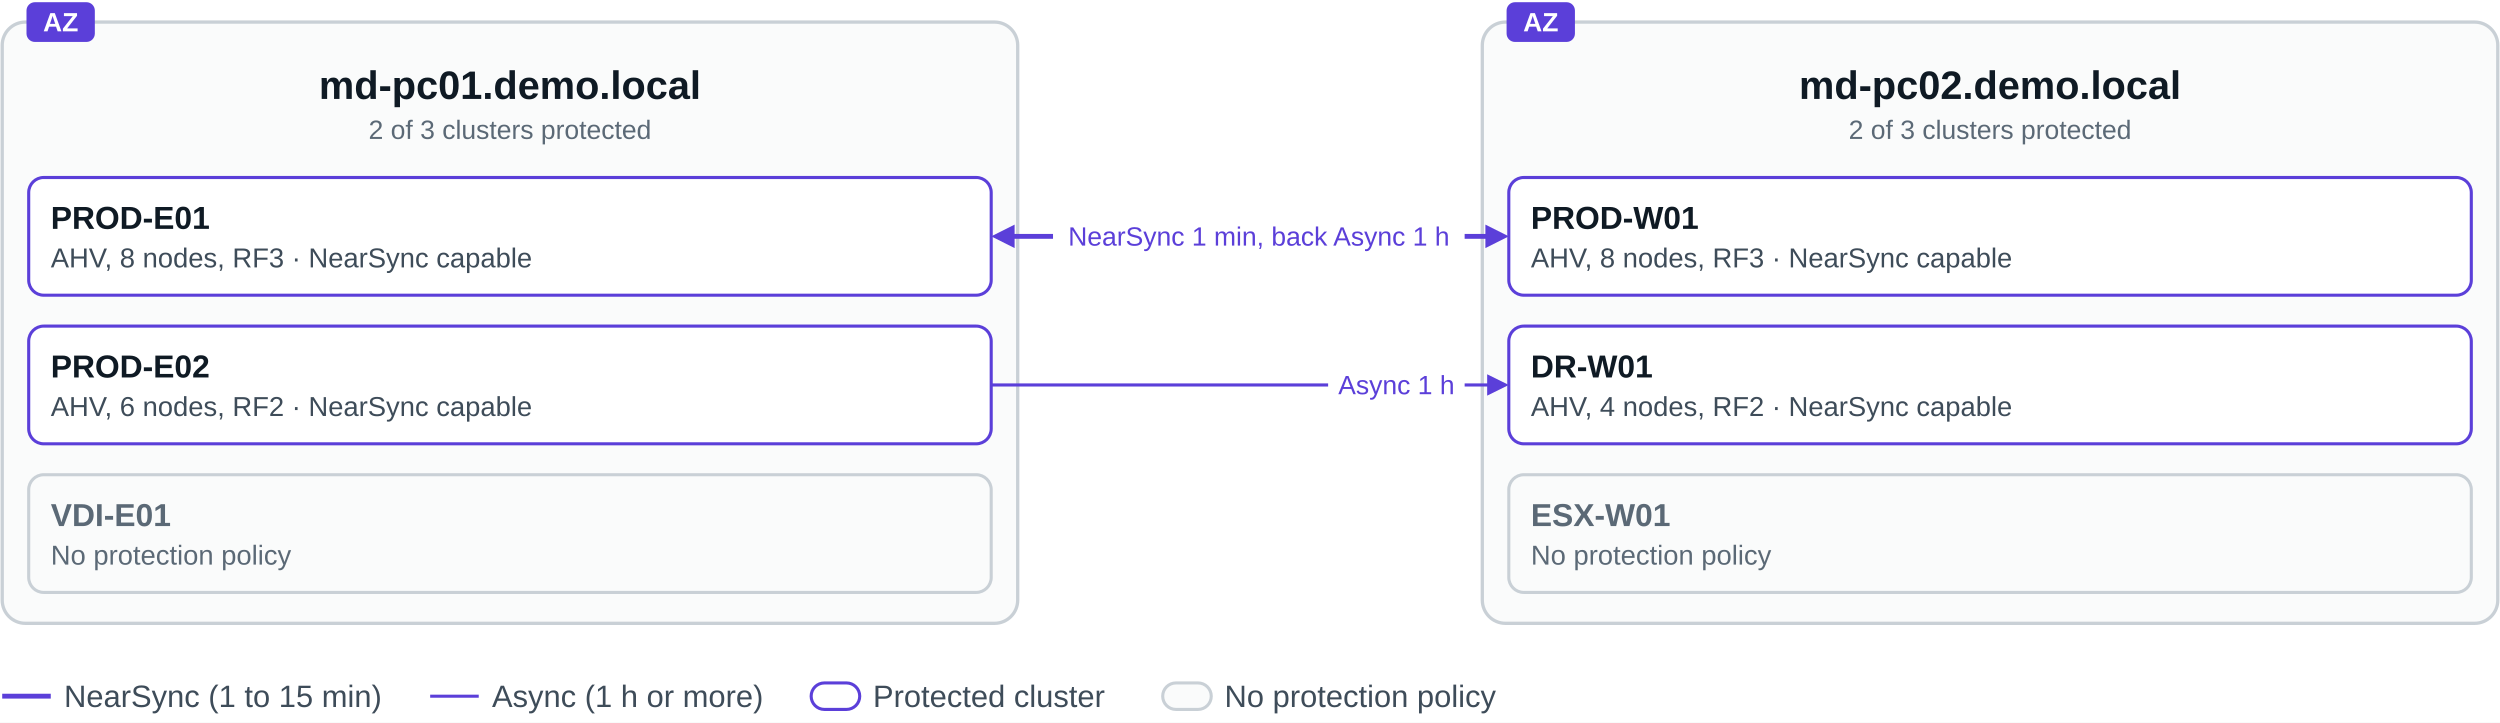
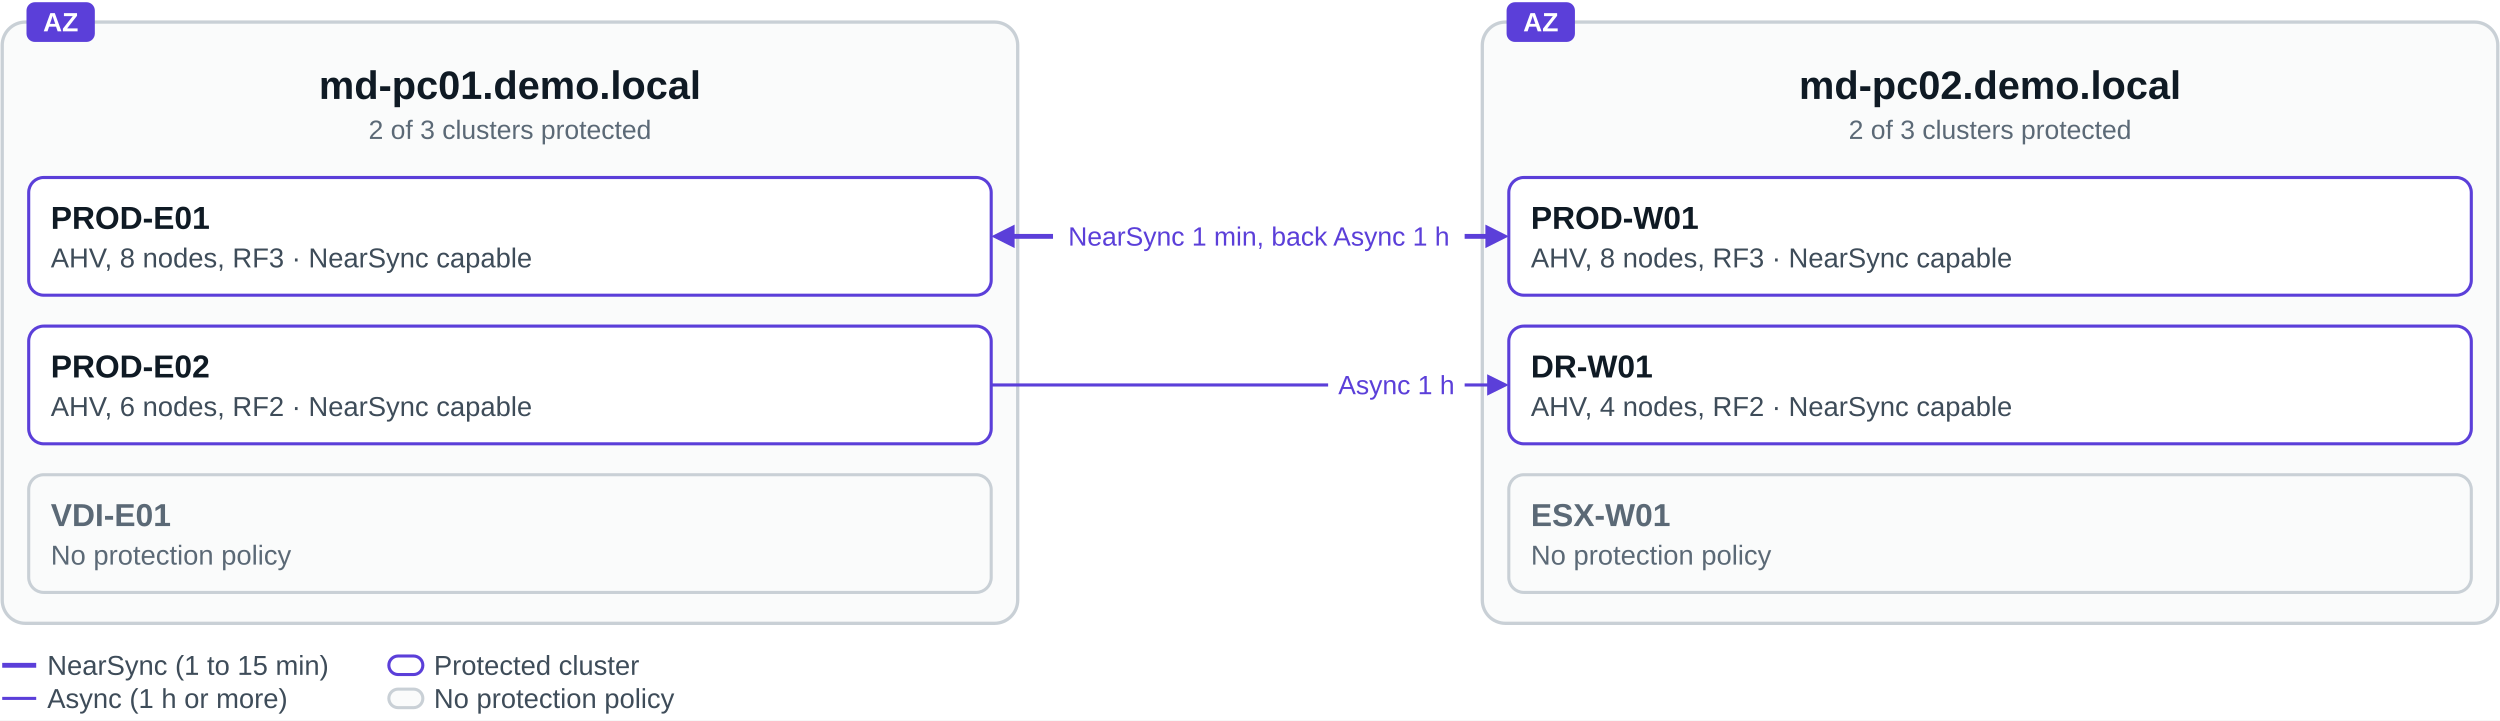
- <svg xmlns="http://www.w3.org/2000/svg" version="1.1" width="566.23pt" height="163.68pt" viewBox="0 0 566.23 163.68" font-family="Figtree, Calibri, 'Segoe UI', Arial, sans-serif">
-   <rect width="566.23" height="163.68" fill="#FFFFFF" />
+ <svg xmlns="http://www.w3.org/2000/svg" version="1.1" width="566.23pt" height="163.18pt" viewBox="0 0 566.23 163.18" font-family="Figtree, Calibri, 'Segoe UI', Arial, sans-serif">
+   <rect width="566.23" height="163.18" fill="#FFFFFF" />
  <g id="site:md-pc01.demo.local" data-kind="container" data-name="md-pc01.demo.local" data-prism-central="md-pc01.demo.local">
    <rect x="0.5" y="5" width="230" height="136.18" fill="#FAFBFB" rx="5.25" stroke="#C9D0D6" stroke-width="0.75" />
    <text x="115.5" y="22.41" text-anchor="middle" font-size="9" font-weight="600" fill="#0F1A24" textLength="83.19" lengthAdjust="spacingAndGlyphs">md-pc01.demo.local</text>
    <text x="115.5" y="31.46" text-anchor="middle" font-size="6" fill="#5B6976" textLength="66.22" lengthAdjust="spacingAndGlyphs">2 of 3 clusters protected</text>
  </g>
  <g id="site:md-pc02.demo.local" data-kind="container" data-name="md-pc02.demo.local" data-prism-central="md-pc02.demo.local">
    <rect x="335.73" y="5" width="230" height="136.18" fill="#FAFBFB" rx="5.25" stroke="#C9D0D6" stroke-width="0.75" />
    <text x="450.73" y="22.41" text-anchor="middle" font-size="9" font-weight="600" fill="#0F1A24" textLength="84.56" lengthAdjust="spacingAndGlyphs">md-pc02.demo.local</text>
    <text x="450.73" y="31.46" text-anchor="middle" font-size="6" fill="#5B6976" textLength="66.22" lengthAdjust="spacingAndGlyphs">2 of 3 clusters protected</text>
  </g>
  <g id="cluster:86088e1b-cdfc-5113-a735-aeb9ef1962c3" data-kind="box" data-cluster-uuid="86088e1b-cdfc-5113-a735-aeb9ef1962c3" data-name="PROD-E01" data-prism-central="md-pc01.demo.local">
    <rect x="6.5" y="40.2" width="218" height="26.66" fill="#FFFFFF" rx="3.4" stroke="#5B3FD9" stroke-width="0.7" />
    <text x="11.5" y="51.83" font-size="7.2" font-weight="600" fill="#0F1A24" textLength="34.37" lengthAdjust="spacingAndGlyphs">PROD-E01</text>
    <text x="11.5" y="60.56" font-size="6.2" fill="#3E4C59" textLength="107.15" lengthAdjust="spacingAndGlyphs">AHV, 8 nodes, RF3 · NearSync capable</text>
  </g>
  <g id="cluster:b05a4233-4013-58ed-a8b7-794ab3a4f5f8" data-kind="box" data-cluster-uuid="b05a4233-4013-58ed-a8b7-794ab3a4f5f8" data-name="PROD-E02" data-prism-central="md-pc01.demo.local">
    <rect x="6.5" y="73.86" width="218" height="26.66" fill="#FFFFFF" rx="3.4" stroke="#5B3FD9" stroke-width="0.7" />
    <text x="11.5" y="85.49" font-size="7.2" font-weight="600" fill="#0F1A24" textLength="35.47" lengthAdjust="spacingAndGlyphs">PROD-E02</text>
    <text x="11.5" y="94.22" font-size="6.2" fill="#3E4C59" textLength="106.95" lengthAdjust="spacingAndGlyphs">AHV, 6 nodes, RF2 · NearSync capable</text>
  </g>
  <g id="cluster:9b4738ef-4d63-5e4f-92be-6214d8858c4e" data-kind="box" data-cluster-uuid="9b4738ef-4d63-5e4f-92be-6214d8858c4e" data-name="VDI-E01" data-prism-central="md-pc01.demo.local">
    <rect x="6.5" y="107.52" width="218" height="26.66" fill="#FAFBFB" rx="3.4" stroke="#C9D0D6" stroke-width="0.7" />
    <text x="11.5" y="119.15" font-size="7.2" font-weight="600" fill="#5B6976" textLength="27.02" lengthAdjust="spacingAndGlyphs">VDI-E01</text>
    <text x="11.5" y="127.88" font-size="6.2" fill="#5B6976" textLength="57.41" lengthAdjust="spacingAndGlyphs">No protection policy</text>
  </g>
  <g id="cluster:8db1379a-d206-57cc-87c6-3ff054625b9a" data-kind="box" data-cluster-uuid="8db1379a-d206-57cc-87c6-3ff054625b9a" data-name="PROD-W01" data-prism-central="md-pc02.demo.local">
    <rect x="341.73" y="40.2" width="218" height="26.66" fill="#FFFFFF" rx="3.4" stroke="#5B3FD9" stroke-width="0.7" />
    <text x="346.73" y="51.83" font-size="7.2" font-weight="600" fill="#0F1A24" textLength="37.14" lengthAdjust="spacingAndGlyphs">PROD-W01</text>
    <text x="346.73" y="60.56" font-size="6.2" fill="#3E4C59" textLength="107.15" lengthAdjust="spacingAndGlyphs">AHV, 8 nodes, RF3 · NearSync capable</text>
  </g>
  <g id="cluster:6ce6d622-1b20-52a3-98e8-31ed2e9a383a" data-kind="box" data-cluster-uuid="6ce6d622-1b20-52a3-98e8-31ed2e9a383a" data-name="DR-W01" data-prism-central="md-pc02.demo.local">
    <rect x="341.73" y="73.86" width="218" height="26.66" fill="#FFFFFF" rx="3.4" stroke="#5B3FD9" stroke-width="0.7" />
    <text x="346.73" y="85.49" font-size="7.2" font-weight="600" fill="#0F1A24" textLength="27.23" lengthAdjust="spacingAndGlyphs">DR-W01</text>
    <text x="346.73" y="94.22" font-size="6.2" fill="#3E4C59" textLength="107.29" lengthAdjust="spacingAndGlyphs">AHV, 4 nodes, RF2 · NearSync capable</text>
  </g>
  <g id="cluster:92c840d4-7d8a-5dce-b2c2-1e5e3e93e652" data-kind="box" data-cluster-uuid="92c840d4-7d8a-5dce-b2c2-1e5e3e93e652" data-name="ESX-W01" data-prism-central="md-pc02.demo.local">
    <rect x="341.73" y="107.52" width="218" height="26.66" fill="#FAFBFB" rx="3.4" stroke="#C9D0D6" stroke-width="0.7" />
    <text x="346.73" y="119.15" font-size="7.2" font-weight="600" fill="#5B6976" textLength="30.99" lengthAdjust="spacingAndGlyphs">ESX-W01</text>
    <text x="346.73" y="127.88" font-size="6.2" fill="#5B6976" textLength="57.41" lengthAdjust="spacingAndGlyphs">No protection policy</text>
  </g>
  <g id="legend:0:label" data-kind="label">
-     <text x="14.5" y="160.13" font-size="7" fill="#3E4C59" textLength="70.69" lengthAdjust="spacingAndGlyphs">NearSync (1 to 15 min)</text>
+     <text x="10.7" y="152.85" font-size="6.2" fill="#3E4C59" textLength="62.61" lengthAdjust="spacingAndGlyphs">NearSync (1 to 15 min)</text>
  </g>
  <g id="legend:1:label" data-kind="label">
-     <text x="111.43" y="160.13" font-size="7" fill="#3E4C59" textLength="60.65" lengthAdjust="spacingAndGlyphs">Async (1 h or more)</text>
+     <text x="10.7" y="160.35" font-size="6.2" fill="#3E4C59" textLength="53.72" lengthAdjust="spacingAndGlyphs">Async (1 h or more)</text>
  </g>
  <g id="legend:2" data-kind="swatch">
-     <rect x="183.72" y="154.68" width="11" height="6" fill="#FFFFFF" rx="3" stroke="#5B3FD9" stroke-width="0.7" />
+     <rect x="88.07" y="148.58" width="7.7" height="4.2" fill="#FFFFFF" rx="2.1" stroke="#5B3FD9" stroke-width="0.7" />
  </g>
  <g id="legend:2:label" data-kind="label">
-     <text x="197.72" y="160.13" font-size="7" fill="#3E4C59" textLength="54.36" lengthAdjust="spacingAndGlyphs">Protected cluster</text>
+     <text x="98.27" y="152.85" font-size="6.2" fill="#3E4C59" textLength="48.15" lengthAdjust="spacingAndGlyphs">Protected cluster</text>
  </g>
  <g id="legend:3" data-kind="swatch">
-     <rect x="263.34" y="154.68" width="11" height="6" fill="#FAFBFB" rx="3" stroke="#C9D0D6" stroke-width="0.7" />
+     <rect x="88.07" y="156.08" width="7.7" height="4.2" fill="#FAFBFB" rx="2.1" stroke="#C9D0D6" stroke-width="0.7" />
  </g>
  <g id="legend:3:label" data-kind="label">
-     <text x="277.34" y="160.13" font-size="7" fill="#3E4C59" textLength="64.82" lengthAdjust="spacingAndGlyphs">No protection policy</text>
+     <text x="98.27" y="160.35" font-size="6.2" fill="#3E4C59" textLength="57.41" lengthAdjust="spacingAndGlyphs">No protection policy</text>
  </g>
  <g id="flow:cluster:86088e1b-cdfc-5113-a735-aeb9ef1962c3-&gt;cluster:8db1379a-d206-57cc-87c6-3ff054625b9a" data-kind="edge" data-link="replication">
    <polyline points="228.6,53.53 337.63,53.53" fill="none" stroke="#5B3FD9" stroke-width="1.1" stroke-linejoin="round" />
    <polygon points="341.73,53.53 336.43,56.19 336.43,50.87" fill="#5B3FD9" />
    <polygon points="224.5,53.53 229.8,50.87 229.8,56.19" fill="#5B3FD9" />
  </g>
  <g id="flow:cluster:b05a4233-4013-58ed-a8b7-794ab3a4f5f8-&gt;cluster:6ce6d622-1b20-52a3-98e8-31ed2e9a383a" data-kind="edge" data-link="replication">
    <polyline points="224.5,87.19 338.03,87.19" fill="none" stroke="#5B3FD9" stroke-width="0.7" stroke-linejoin="round" />
    <polygon points="341.73,87.19 336.83,89.61 336.83,84.77" fill="#5B3FD9" />
  </g>
  <g id="legend:0" data-kind="edge" data-link="">
-     <polyline points="0.5,157.68 11.5,157.68" fill="none" stroke="#5B3FD9" stroke-width="1.1" stroke-linejoin="round" />
+     <polyline points="0.5,150.68 8.2,150.68" fill="none" stroke="#5B3FD9" stroke-width="1.1" stroke-linejoin="round" />
  </g>
  <g id="legend:1" data-kind="edge" data-link="">
-     <polyline points="97.43,157.68 108.43,157.68" fill="none" stroke="#5B3FD9" stroke-width="0.7" stroke-linejoin="round" />
+     <polyline points="0.5,158.18 8.2,158.18" fill="none" stroke="#5B3FD9" stroke-width="0.7" stroke-linejoin="round" />
  </g>
  <g>
    <rect x="238.5" y="48.69" width="93.23" height="9.68" rx="1.5" fill="#FFFFFF" />
    <text x="285.12" y="55.63" text-anchor="middle" font-size="6" fill="#5B3FD9" textLength="84.18" lengthAdjust="spacingAndGlyphs">NearSync 1 min, back Async 1 h</text>
  </g>
  <g>
    <rect x="300.81" y="82.35" width="30.92" height="9.68" rx="1.5" fill="#FFFFFF" />
    <text x="316.27" y="89.29" text-anchor="middle" font-size="6" fill="#5B3FD9" textLength="25.4" lengthAdjust="spacingAndGlyphs">Async 1 h</text>
  </g>
  <g id="site:md-pc01.demo.local:tag" data-kind="tag">
    <rect x="6" y="0.5" width="15.48" height="9" fill="#5B3FD9" rx="1.9" />
    <text x="13.74" y="7.1" text-anchor="middle" font-size="6" font-weight="600" fill="#FFFFFF" textLength="8" lengthAdjust="spacingAndGlyphs">AZ</text>
  </g>
  <g id="site:md-pc02.demo.local:tag" data-kind="tag">
    <rect x="341.23" y="0.5" width="15.48" height="9" fill="#5B3FD9" rx="1.9" />
    <text x="348.97" y="7.1" text-anchor="middle" font-size="6" font-weight="600" fill="#FFFFFF" textLength="8" lengthAdjust="spacingAndGlyphs">AZ</text>
  </g>
</svg>
